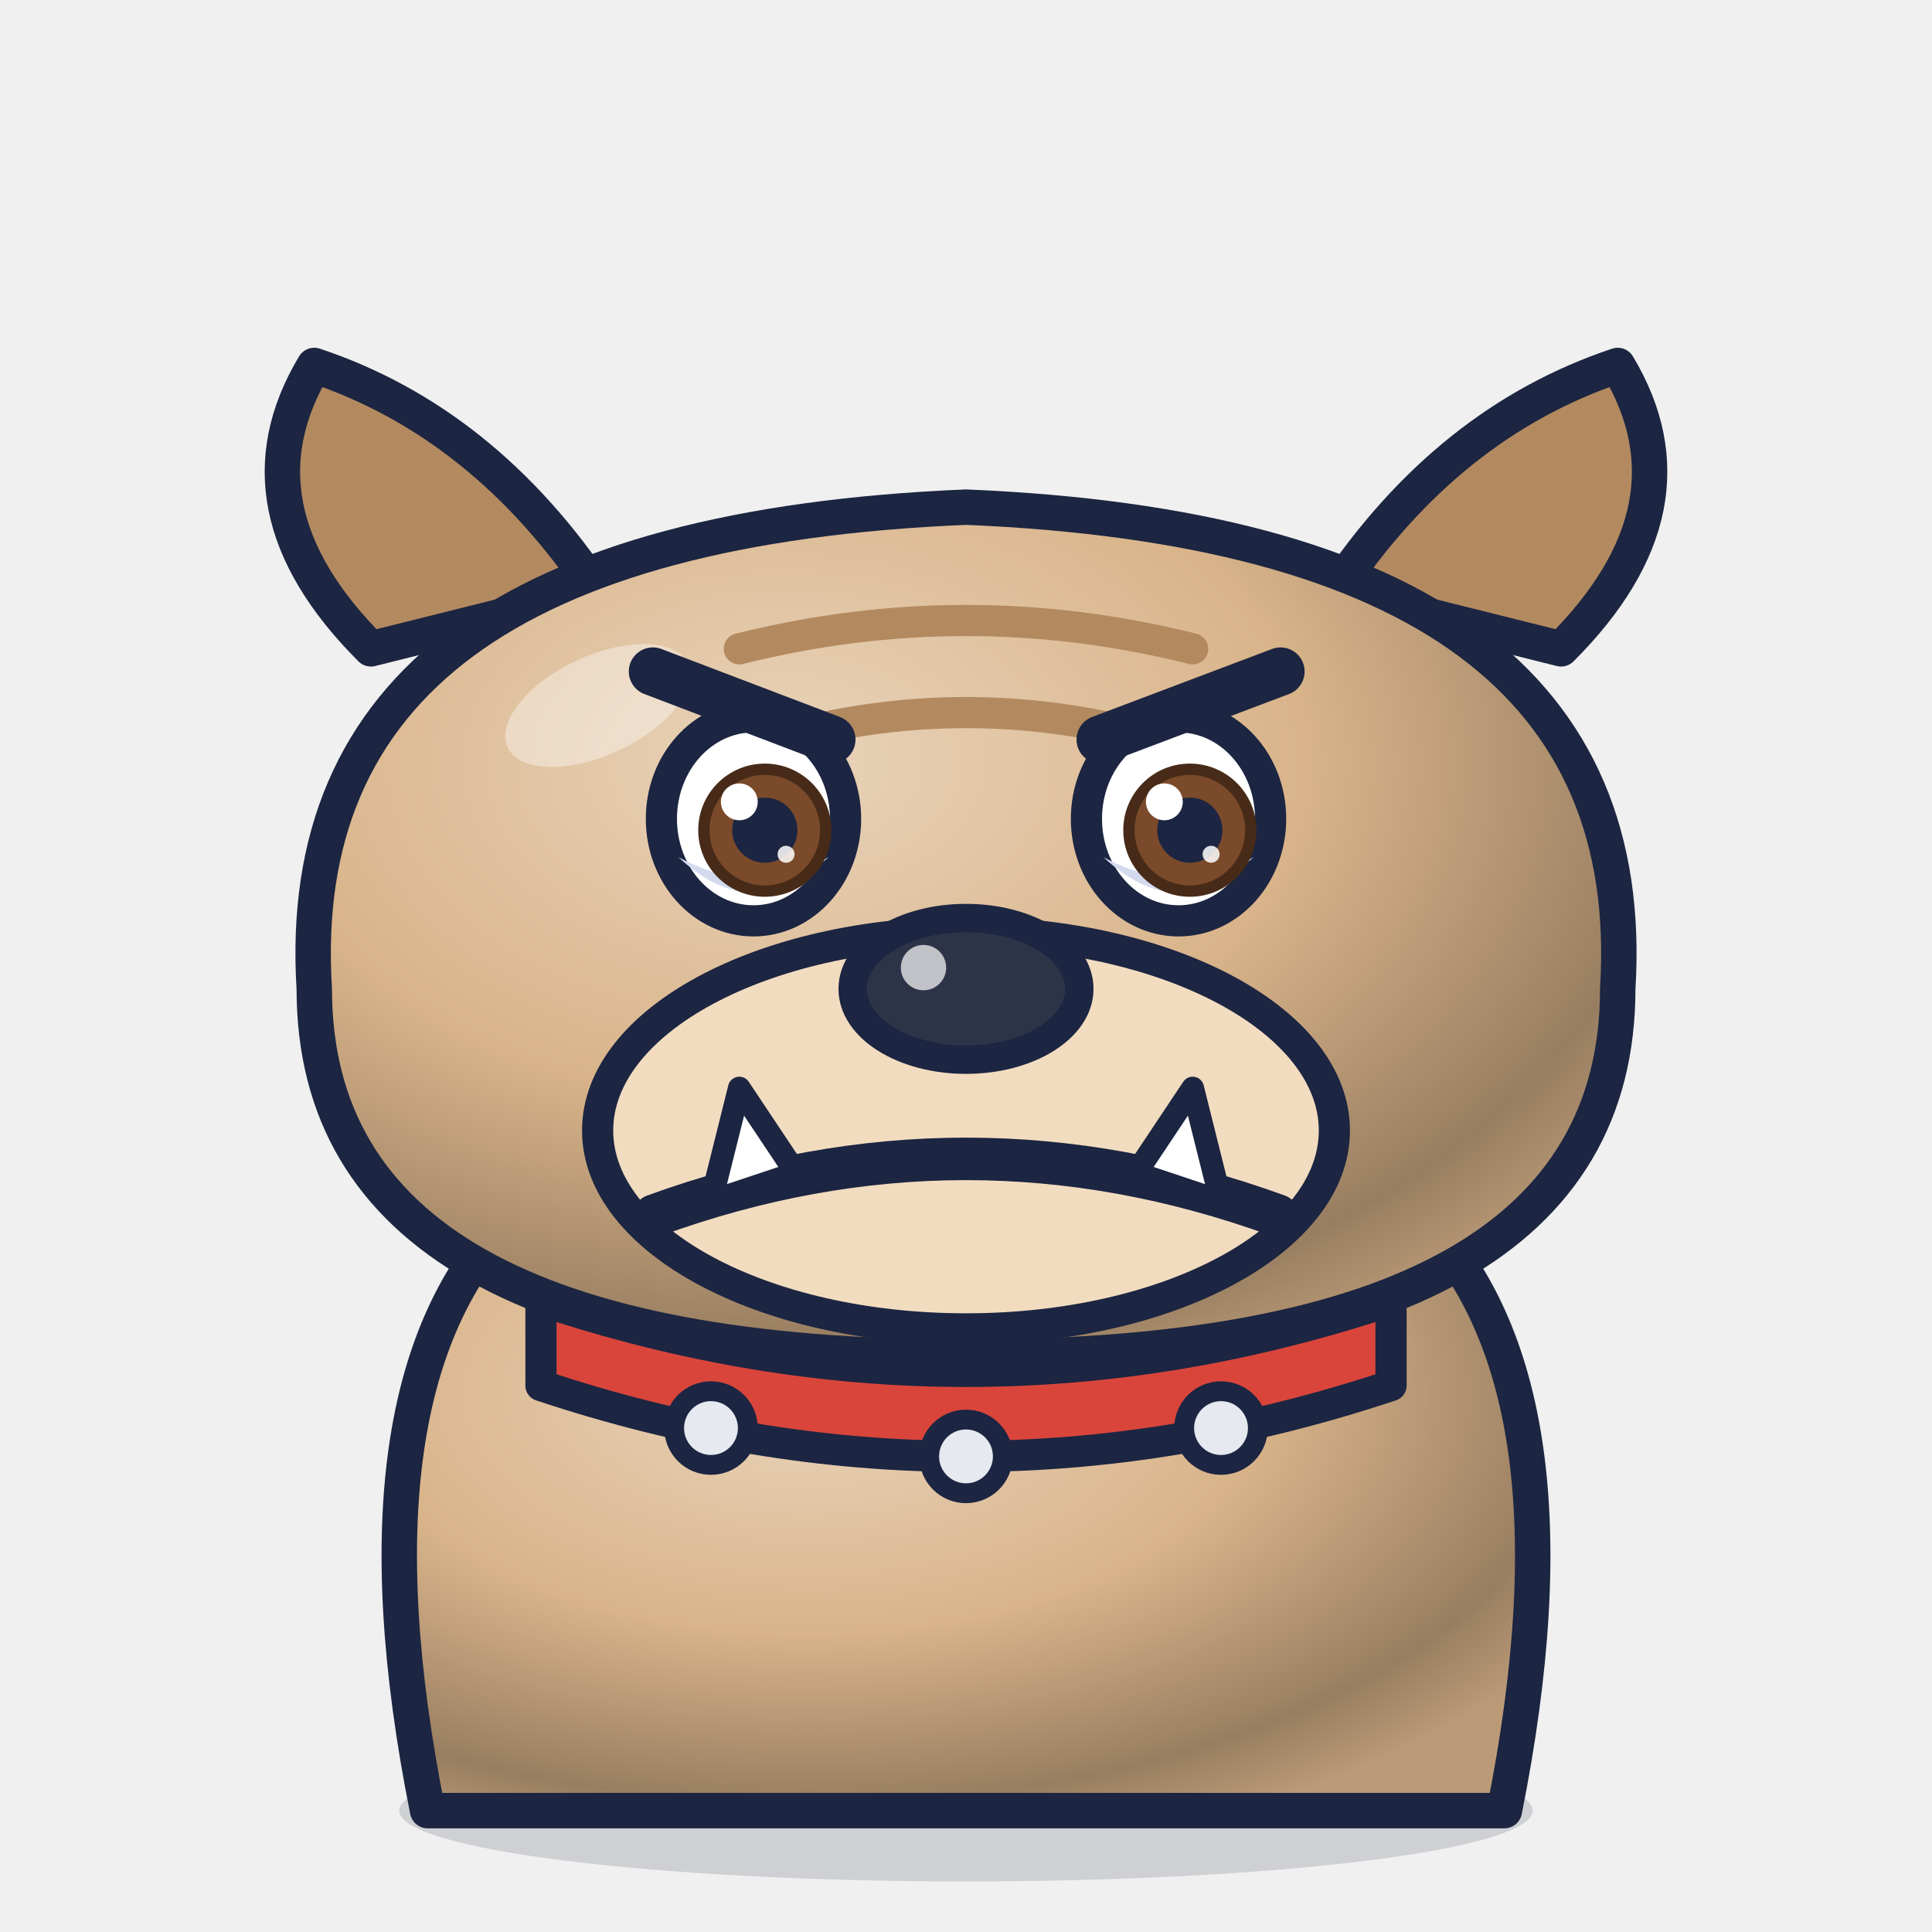
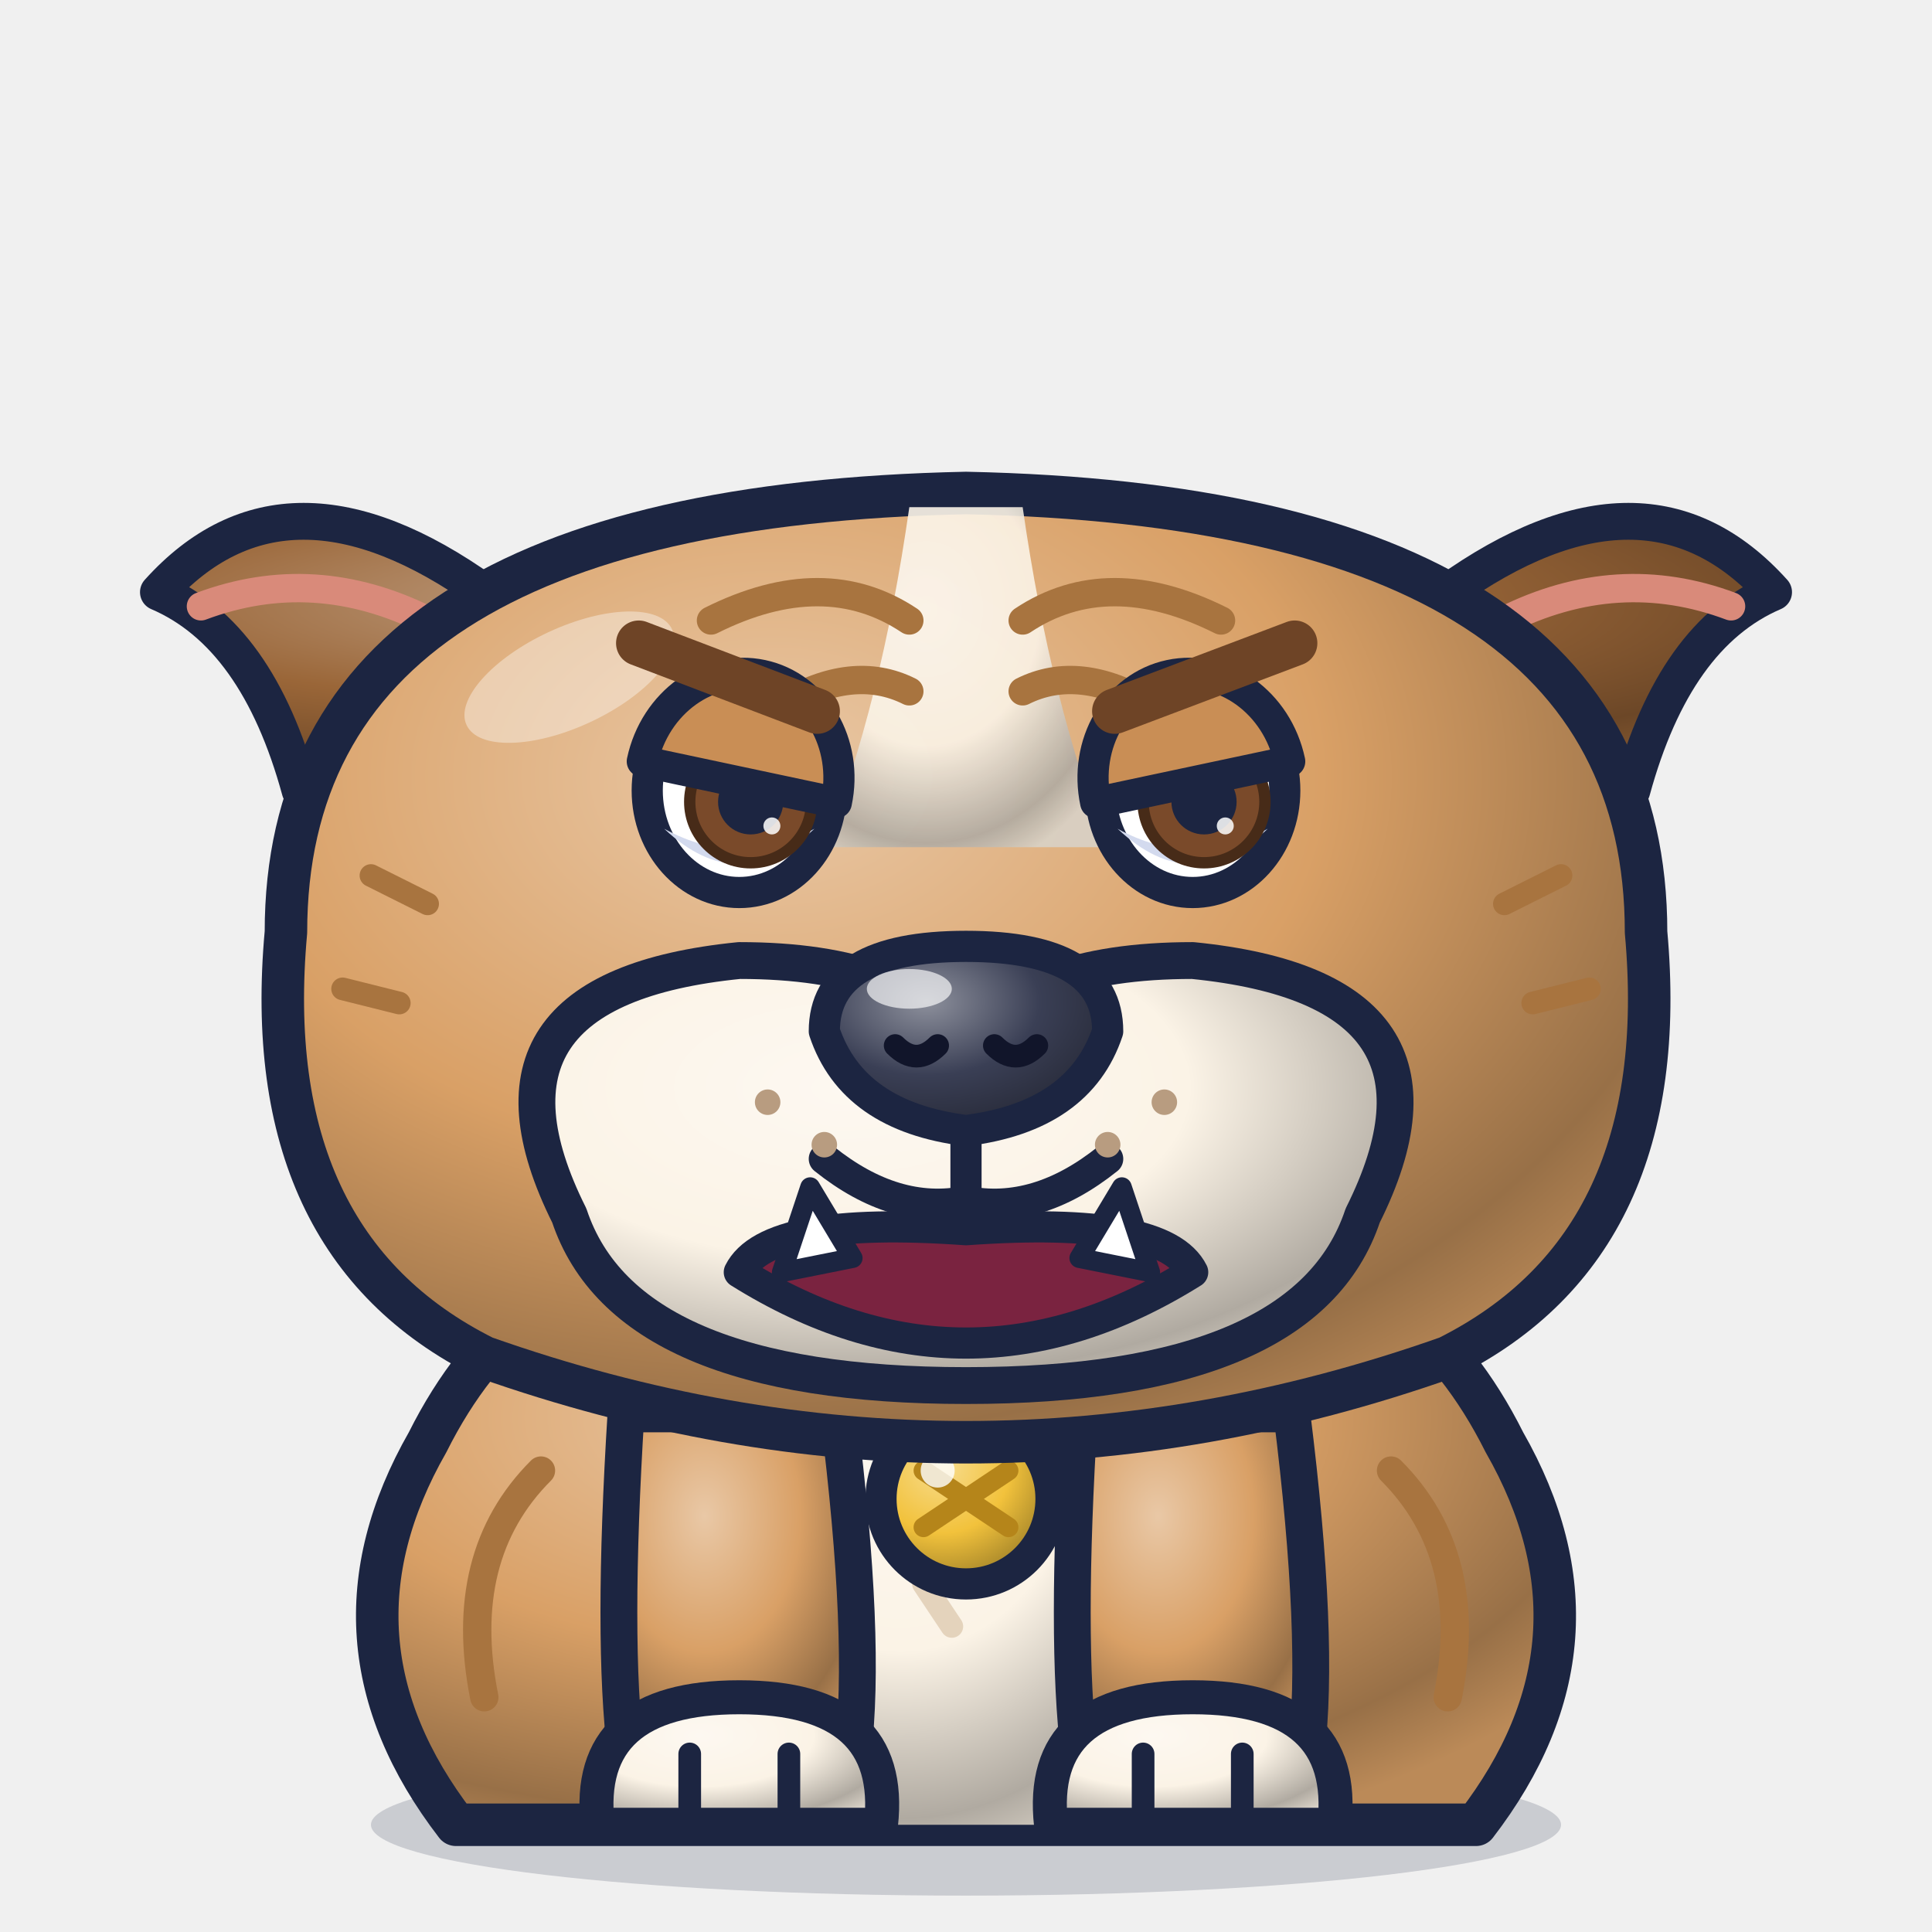
<svg viewBox="0 0 120 120" aria-hidden="true">
  <defs>
    <radialGradient id="mbulldogge_0" cx="36%" cy="30%" r="80%">
-       <stop offset="0" stop-color="#e9d4bb" />
-       <stop offset=".5" stop-color="#D9B48A" />
-       <stop offset=".86" stop-color="#987e61" />
-       <stop offset="1" stop-color="#bb9b77" />
+       <stop offset="0" stop-color="#e9c8a6" />
+       <stop offset=".5" stop-color="#D9A066" />
+       <stop offset=".86" stop-color="#987047" />
+       <stop offset="1" stop-color="#bb8a58" />
+     </radialGradient>
+     <radialGradient id="mbulldogge_1" cx="36%" cy="30%" r="80%">
+       <stop offset="0" stop-color="#fdf8f1" />
+       <stop offset=".5" stop-color="#FBF3E6" />
+       <stop offset=".86" stop-color="#b0aaa1" />
+       <stop offset="1" stop-color="#d8d1c6" />
+     </radialGradient>
+     <radialGradient id="mbulldogge_2" cx="36%" cy="30%" r="80%">
+       <stop offset="0" stop-color="#8d909c" />
+       <stop offset=".5" stop-color="#3A3F55" />
+       <stop offset=".86" stop-color="#292c3b" />
+       <stop offset="1" stop-color="#323649" />
+     </radialGradient>
+     <linearGradient id="mbulldogge_3" x1="0" y1="0" x2="0" y2="1">
+       <stop offset="0" stop-color="#E2533F" />
+       <stop offset="1" stop-color="#A8302A" />
+     </linearGradient>
+     <radialGradient id="mbulldogge_4" cx="36%" cy="30%" r="80%">
+       <stop offset="0" stop-color="#f7dc8e" />
+       <stop offset=".5" stop-color="#F2C23C" />
+       <stop offset=".86" stop-color="#a9882a" />
+       <stop offset="1" stop-color="#d0a734" />
+     </radialGradient>
+     <radialGradient id="mbulldogge_5" cx="36%" cy="30%" r="80%">
+       <stop offset="0" stop-color="#c4a68c" />
+       <stop offset=".5" stop-color="#9A6638" />
+       <stop offset=".86" stop-color="#6c4727" />
+       <stop offset="1" stop-color="#845830" />
    </radialGradient>
  </defs>
  <g transform="translate(7.2 13.9) scale(0.88)">
-     <ellipse cx="60" cy="112" rx="40" ry="5" fill="#1C2541" opacity=".16" />
-     <path d="M22 112 Q16 82 28 70 L92 70 Q104 82 98 112 Z" fill="url(#mbulldogge_0)" stroke="#1C2541" stroke-width="2.50" stroke-linejoin="round" stroke-linecap="round" />
-     <path d="M30 76 Q60 86 90 76 L90 82 Q60 92 30 82 Z" fill="#D9453B" stroke="#1C2541" stroke-width="2.20" stroke-linejoin="round" stroke-linecap="round" />
-     <circle cx="42" cy="85" r="2.6" fill="#E6E9F0" stroke="#1C2541" stroke-width="1.40" stroke-linejoin="round" stroke-linecap="round" />
-     <circle cx="60" cy="87" r="2.6" fill="#E6E9F0" stroke="#1C2541" stroke-width="1.40" stroke-linejoin="round" stroke-linecap="round" />
-     <circle cx="78" cy="85" r="2.6" fill="#E6E9F0" stroke="#1C2541" stroke-width="1.40" stroke-linejoin="round" stroke-linecap="round" />
-     <path d="M18 30 Q8 20 14 10 Q26 14 34 26 Z M102 30 Q112 20 106 10 Q94 14 86 26 Z" fill="#B38A60" stroke="#1C2541" stroke-width="2.50" stroke-linejoin="round" stroke-linecap="round" />
-     <path d="M14 54 Q12 22 60 20 Q108 22 106 54 Q106 80 60 80 Q14 80 14 54 Z" fill="url(#mbulldogge_0)" stroke="#1C2541" stroke-width="2.50" stroke-linejoin="round" stroke-linecap="round" />
-     <path d="M44 30 Q60 26 76 30 M48 36 Q60 33 72 36" fill="none" stroke="#B38A60" stroke-width="2.2" stroke-linecap="round" />
-     <ellipse cx="60" cy="64" rx="26" ry="14" fill="#F2DCC0" stroke="#1C2541" stroke-width="2.20" stroke-linejoin="round" stroke-linecap="round" />
-     <ellipse cx="60" cy="54" rx="8" ry="5" fill="#2E3448" stroke="#1C2541" stroke-width="2.00" stroke-linejoin="round" stroke-linecap="round" />
-     <circle cx="57" cy="52.5" r="1.6" fill="#fff" opacity=".7" />
-     <path d="M38 70 Q60 62 82 70" fill="none" stroke="#1C2541" stroke-width="3.00" stroke-linejoin="round" stroke-linecap="round" />
-     <path d="M42 69 L44 61 L48 67 Z M78 69 L76 61 L72 67 Z" fill="#fff" stroke="#1C2541" stroke-width="1.60" stroke-linejoin="round" stroke-linecap="round" />
-     <ellipse cx="34" cy="34" rx="7" ry="3.5" fill="#fff" opacity=".38" transform="rotate(-25 34 34)" />
-     <ellipse cx="45" cy="42" rx="6.5" ry="7.2" fill="#fff" stroke="#1C2541" stroke-width="2.20" stroke-linejoin="round" stroke-linecap="round" />
-     <path d="M39.7 44.7 Q45 49.7 50.3 44.7 Q45 47.6 39.7 44.7 Z" fill="#D3DAEE" />
-     <circle cx="45.8" cy="42.8" r="4.3" fill="#7A4A2A" stroke="#472b18" stroke-width="0.8" />
-     <circle cx="45.8" cy="42.8" r="2.3" fill="#1C2541" />
-     <circle cx="44" cy="40.8" r="1.3" fill="#fff" />
-     <circle cx="47.3" cy="44.5" r="0.6" fill="#fff" opacity=".85" />
-     <path d="M37.9 31.6 L50.5 36.4" fill="none" stroke="#1C2541" stroke-width="3.4" stroke-linecap="round" />
-     <ellipse cx="75" cy="42" rx="6.5" ry="7.2" fill="#fff" stroke="#1C2541" stroke-width="2.20" stroke-linejoin="round" stroke-linecap="round" />
-     <path d="M69.7 44.7 Q75 49.7 80.3 44.7 Q75 47.6 69.7 44.7 Z" fill="#D3DAEE" />
-     <circle cx="75.8" cy="42.8" r="4.3" fill="#7A4A2A" stroke="#472b18" stroke-width="0.8" />
-     <circle cx="75.8" cy="42.8" r="2.3" fill="#1C2541" />
-     <circle cx="74" cy="40.8" r="1.3" fill="#fff" />
-     <circle cx="77.3" cy="44.5" r="0.6" fill="#fff" opacity=".85" />
-     <path d="M82.2 31.6 L69.5 36.4" fill="none" stroke="#1C2541" stroke-width="3.4" stroke-linecap="round" />
+     <ellipse cx="60" cy="113" rx="42" ry="5" fill="#1C2541" opacity=".18" />
+     <path d="M24 113 Q14 100 22 86 Q28 74 40 72 L80 72 Q92 74 98 86 Q106 100 96 113 Z" fill="url(#mbulldogge_0)" stroke="#1C2541" stroke-width="3.00" stroke-linejoin="round" stroke-linecap="round" />
+     <path d="M44 74 Q60 70 76 74 Q78 96 70 113 L50 113 Q42 96 44 74 Z" fill="url(#mbulldogge_1)" />
+     <path d="M26 104 Q24 94 30 88 M94 104 Q96 94 90 88" fill="none" stroke="#A8743F" stroke-width="2" stroke-linecap="round" />
+     <path d="M36 84 Q35 100 36 108 L52 108 Q53 100 51 84 Z" fill="url(#mbulldogge_0)" stroke="#1C2541" stroke-width="2.60" stroke-linejoin="round" stroke-linecap="round" />
+     <path d="M34 113 Q33 104 44 104 Q55 104 54 113 Z" fill="url(#mbulldogge_1)" stroke="#1C2541" stroke-width="2.40" stroke-linejoin="round" stroke-linecap="round" />
+     <path d="M40.5 108 L40.5 112 M47.5 108 L47.5 112" fill="none" stroke="#1C2541" stroke-width="1.60" stroke-linejoin="round" stroke-linecap="round" />
+     <path d="M68 84 Q67 100 68 108 L84 108 Q85 100 83 84 Z" fill="url(#mbulldogge_0)" stroke="#1C2541" stroke-width="2.60" stroke-linejoin="round" stroke-linecap="round" />
+     <path d="M66 113 Q65 104 76 104 Q87 104 86 113 Z" fill="url(#mbulldogge_1)" stroke="#1C2541" stroke-width="2.40" stroke-linejoin="round" stroke-linecap="round" />
+     <path d="M72.5 108 L72.5 112 M79.5 108 L79.5 112" fill="none" stroke="#1C2541" stroke-width="1.60" stroke-linejoin="round" stroke-linecap="round" />
+     <path d="M54 86 l2 3 M62 90 l-2 3 M57 96 l2 3" stroke="#E4D3BC" stroke-width="1.6" stroke-linecap="round" />
+     <path d="M30 70 Q60 82 90 70 L91 78 Q60 90 29 78 Z" fill="url(#mbulldogge_3)" stroke="#1C2541" stroke-width="2.40" stroke-linejoin="round" stroke-linecap="round" />
+     <circle cx="38" cy="78.3" r="1.8" fill="#FFE07A" stroke="#1C2541" stroke-width="1.00" stroke-linejoin="round" stroke-linecap="round" />
+     <circle cx="50" cy="80.3" r="1.8" fill="#FFE07A" stroke="#1C2541" stroke-width="1.00" stroke-linejoin="round" stroke-linecap="round" />
+     <circle cx="70" cy="80.3" r="1.8" fill="#FFE07A" stroke="#1C2541" stroke-width="1.00" stroke-linejoin="round" stroke-linecap="round" />
+     <circle cx="82" cy="78.3" r="1.8" fill="#FFE07A" stroke="#1C2541" stroke-width="1.00" stroke-linejoin="round" stroke-linecap="round" />
+     <circle cx="60" cy="90" r="6" fill="url(#mbulldogge_4)" stroke="#1C2541" stroke-width="2.20" stroke-linejoin="round" stroke-linecap="round" />
+     <path d="M57 88 L63 92 M57 92 L63 88" stroke="#B5851A" stroke-width="1.4" stroke-linecap="round" />
+     <circle cx="58" cy="88" r="1.2" fill="#fff" opacity=".8" />
+     <path d="M26 26 Q12 16 3 26 Q10 29 13 40 Q18 31 30 32 Z M94 26 Q108 16 117 26 Q110 29 107 40 Q102 31 90 32 Z" fill="url(#mbulldogge_5)" stroke="#1C2541" stroke-width="2.60" stroke-linejoin="round" stroke-linecap="round" />
+     <path d="M6 27 Q14 24 22 28 M114 27 Q106 24 98 28" fill="none" stroke="#D98A7A" stroke-width="2" stroke-linecap="round" />
+     <path d="M12 50 Q12 20 60 19 Q108 20 108 50 Q110 72 94 80 Q60 92 26 80 Q10 72 12 50 Z" fill="url(#mbulldogge_0)" stroke="#1C2541" stroke-width="3.00" stroke-linejoin="round" stroke-linecap="round" />
+     <path d="M56 20 Q54 34 50 44 L70 44 Q66 34 64 20 Z" fill="url(#mbulldogge_1)" opacity=".9" />
+     <path d="M42 28 Q50 24 56 28 M64 28 Q70 24 78 28 M47 34 Q52 31 56 33 M64 33 Q68 31 73 34" fill="none" stroke="#A8743F" stroke-width="2" stroke-linecap="round" />
+     <path d="M18 46 l4 2 M16 54 l4 1 M102 46 l-4 2 M104 54 l-4 1" stroke="#A8743F" stroke-width="1.6" stroke-linecap="round" />
+     <ellipse cx="32" cy="32" rx="8" ry="3.5" fill="#fff" opacity=".38" transform="rotate(-25 32 32)" />
+     <path d="M32 70 Q24 54 44 52 Q56 52 60 58 Q64 52 76 52 Q96 54 88 70 Q84 82 60 82 Q36 82 32 70 Z" fill="url(#mbulldogge_1)" stroke="#1C2541" stroke-width="2.60" stroke-linejoin="round" stroke-linecap="round" />
+     <path d="M44 74 Q60 84 76 74 Q74 70 60 71 Q46 70 44 74 Z" fill="#7A2340" stroke="#1C2541" stroke-width="2.20" stroke-linejoin="round" stroke-linecap="round" />
+     <path d="M47 74 L49 68 L52 73 Z M73 74 L71 68 L68 73 Z" fill="#fff" stroke="#1C2541" stroke-width="1.40" stroke-linejoin="round" stroke-linecap="round" />
+     <path d="M60 63 L60 69 M50 66 Q55 70 60 69 Q65 70 70 66" fill="none" stroke="#1C2541" stroke-width="2.20" stroke-linejoin="round" stroke-linecap="round" />
+     <circle cx="46" cy="62" r=".9" fill="#B89C80" />
+     <circle cx="50" cy="65" r=".9" fill="#B89C80" />
+     <circle cx="70" cy="65" r=".9" fill="#B89C80" />
+     <circle cx="74" cy="62" r=".9" fill="#B89C80" />
+     <path d="M50 57 Q50 51 60 51 Q70 51 70 57 Q68 63 60 64 Q52 63 50 57 Z" fill="url(#mbulldogge_2)" stroke="#1C2541" stroke-width="2.20" stroke-linejoin="round" stroke-linecap="round" />
+     <path d="M55 58 q1.5 1.5 3 0 M62 58 q1.5 1.5 3 0" stroke="#11152A" stroke-width="1.6" stroke-linecap="round" fill="none" />
+     <ellipse cx="56" cy="54" rx="3" ry="1.4" fill="#fff" opacity=".65" />
+     <ellipse cx="44" cy="40" rx="6.5" ry="7.2" fill="#fff" stroke="#1C2541" stroke-width="2.20" stroke-linejoin="round" stroke-linecap="round" />
+     <path d="M38.7 42.7 Q44 47.7 49.3 42.7 Q44 45.6 38.7 42.7 Z" fill="#D3DAEE" />
+     <circle cx="44.8" cy="40.8" r="4.3" fill="#7A4A2A" stroke="#472b18" stroke-width="0.8" />
+     <circle cx="44.8" cy="40.8" r="2.3" fill="#1C2541" />
+     <circle cx="43" cy="38.8" r="1.3" fill="#fff" />
+     <circle cx="46.3" cy="42.5" r="0.6" fill="#fff" opacity=".85" />
+     <path d="M37 39.4 A7 7.7 0 0 1 51 39.4 Z" fill="#C98E55" stroke="#1C2541" stroke-width="2.20" stroke-linejoin="round" stroke-linecap="round" transform="rotate(12 44 39.4)" />
+     <path d="M36.9 29.6 L49.5 34.4" fill="none" stroke="#6E4426" stroke-width="3.2" stroke-linecap="round" />
+     <ellipse cx="76" cy="40" rx="6.5" ry="7.2" fill="#fff" stroke="#1C2541" stroke-width="2.20" stroke-linejoin="round" stroke-linecap="round" />
+     <path d="M70.7 42.7 Q76 47.7 81.3 42.7 Q76 45.6 70.7 42.7 Z" fill="#D3DAEE" />
+     <circle cx="76.8" cy="40.8" r="4.3" fill="#7A4A2A" stroke="#472b18" stroke-width="0.8" />
+     <circle cx="76.8" cy="40.8" r="2.3" fill="#1C2541" />
+     <circle cx="75" cy="38.8" r="1.3" fill="#fff" />
+     <circle cx="78.3" cy="42.5" r="0.6" fill="#fff" opacity=".85" />
+     <path d="M69 39.4 A7 7.7 0 0 1 83 39.4 Z" fill="#C98E55" stroke="#1C2541" stroke-width="2.20" stroke-linejoin="round" stroke-linecap="round" transform="rotate(-12 76 39.4)" />
+     <path d="M83.2 29.6 L70.5 34.4" fill="none" stroke="#6E4426" stroke-width="3.2" stroke-linecap="round" />
  </g>
</svg>
